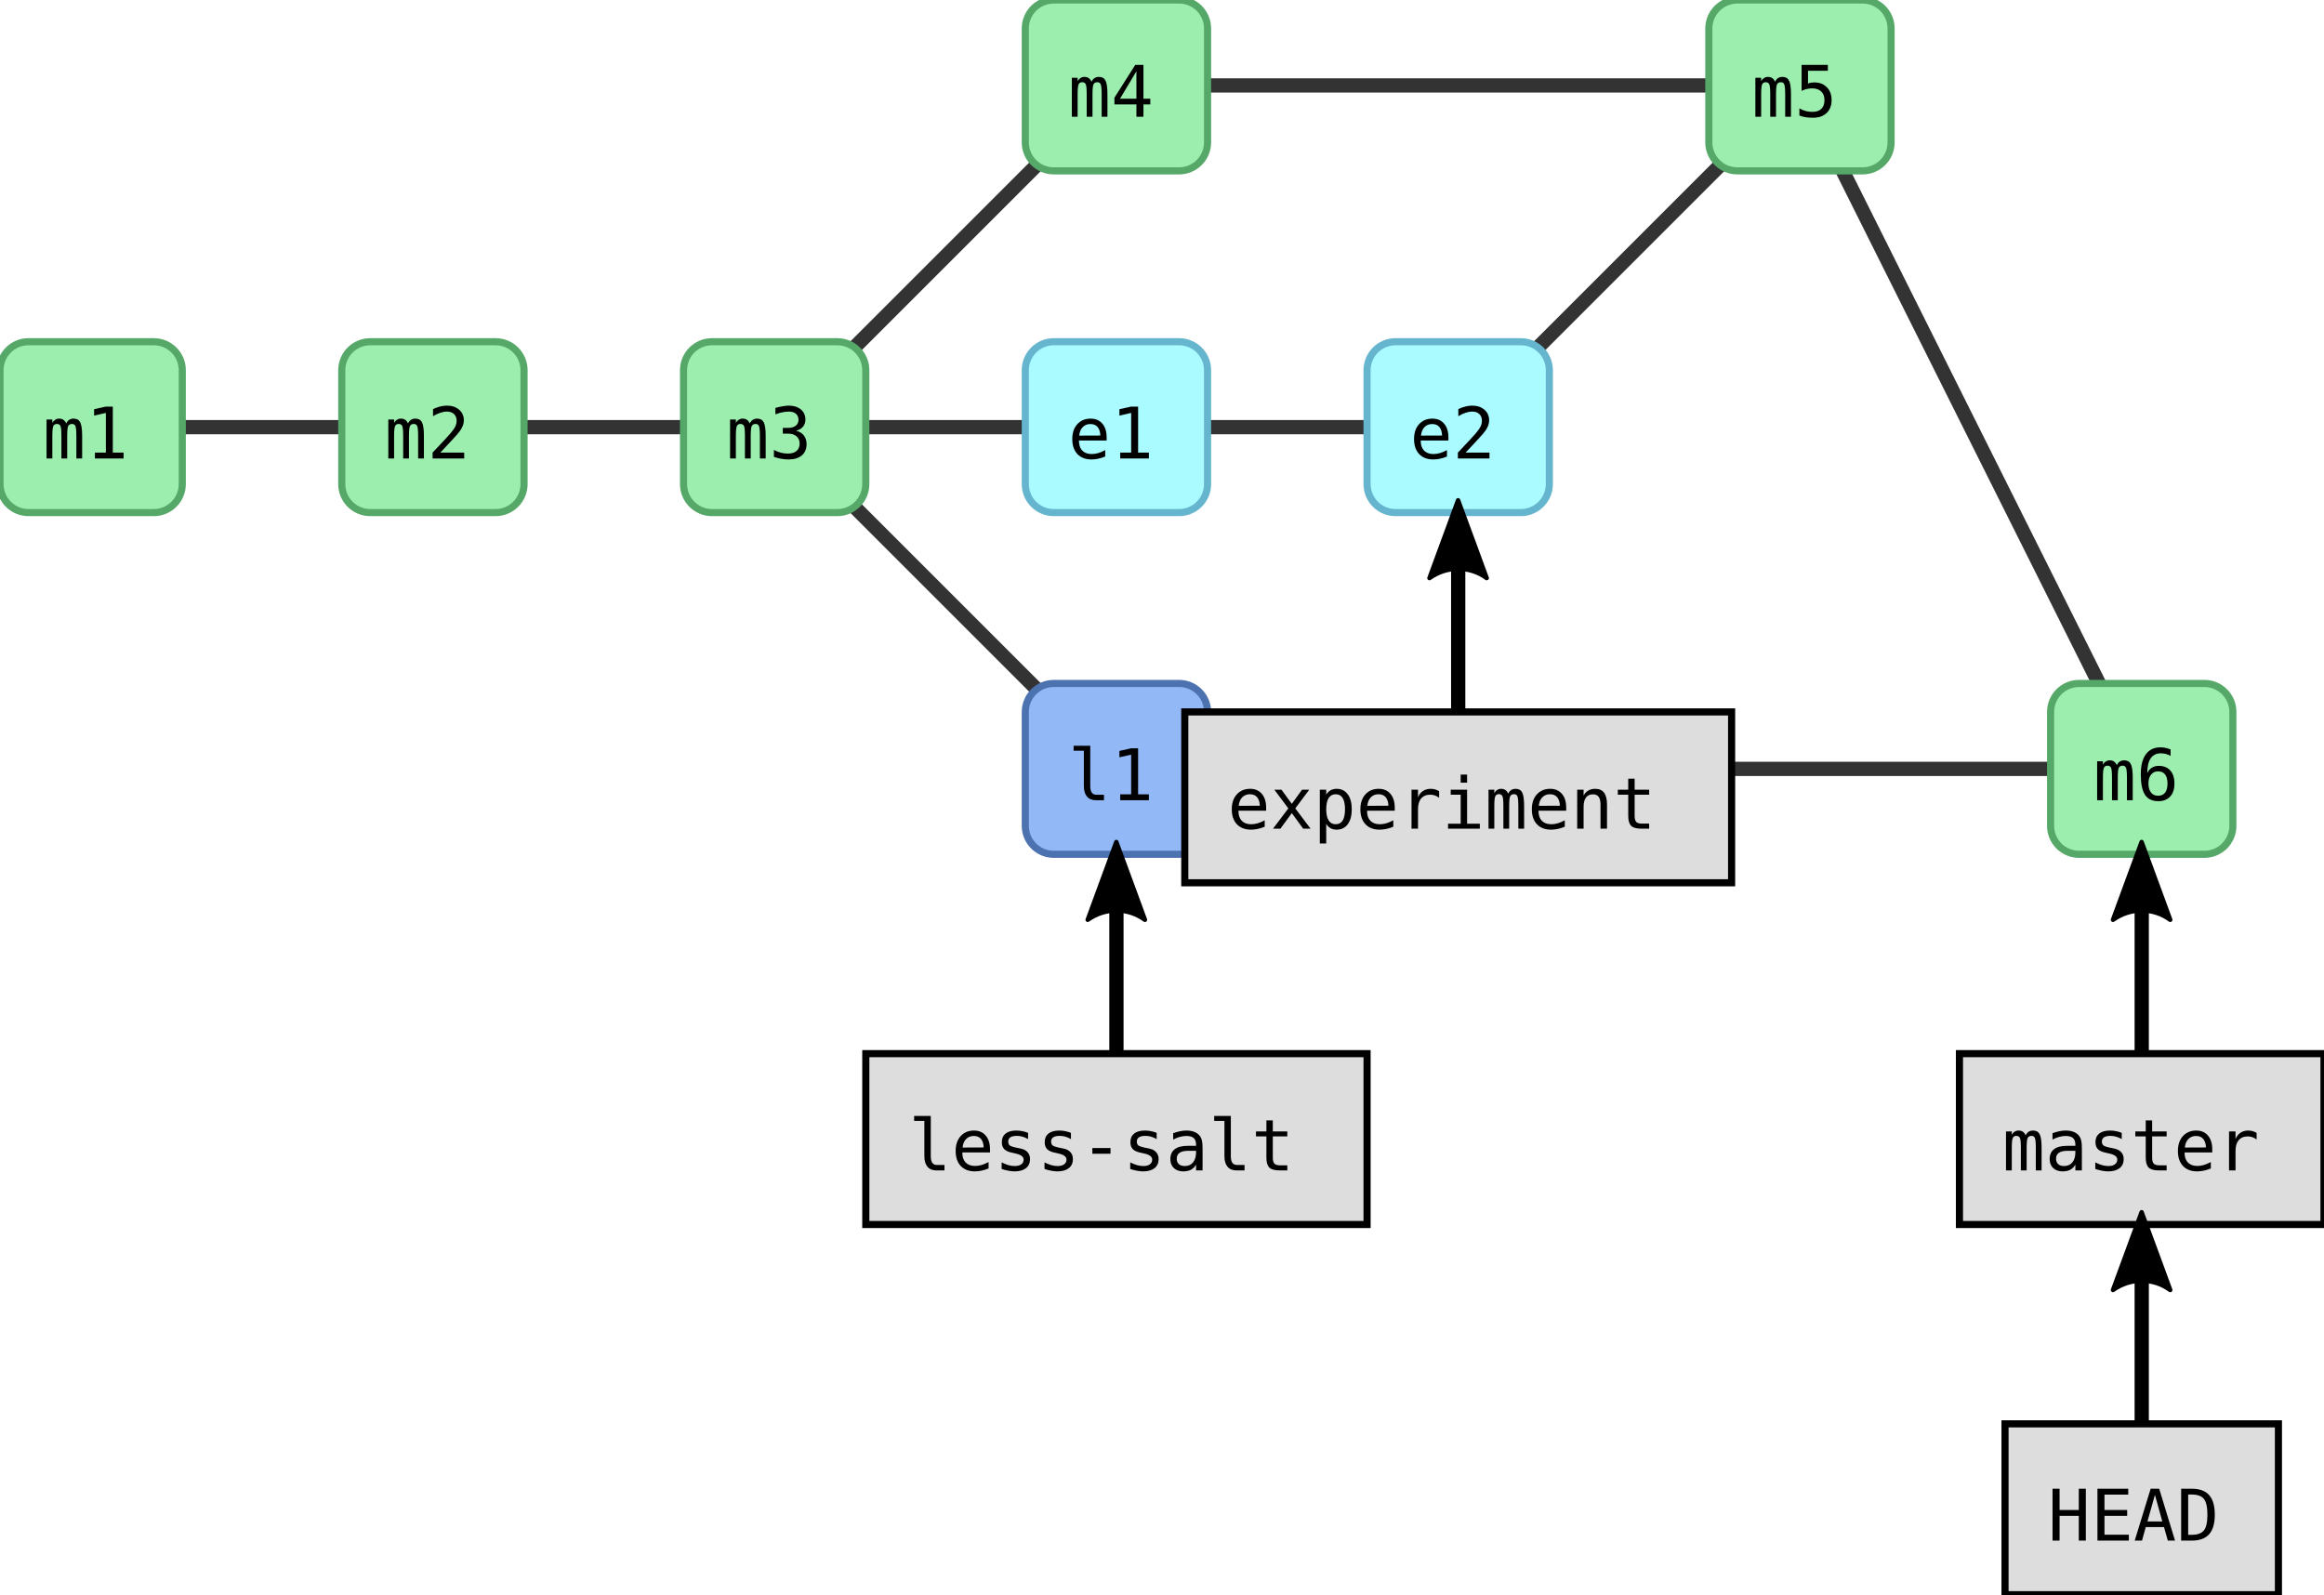
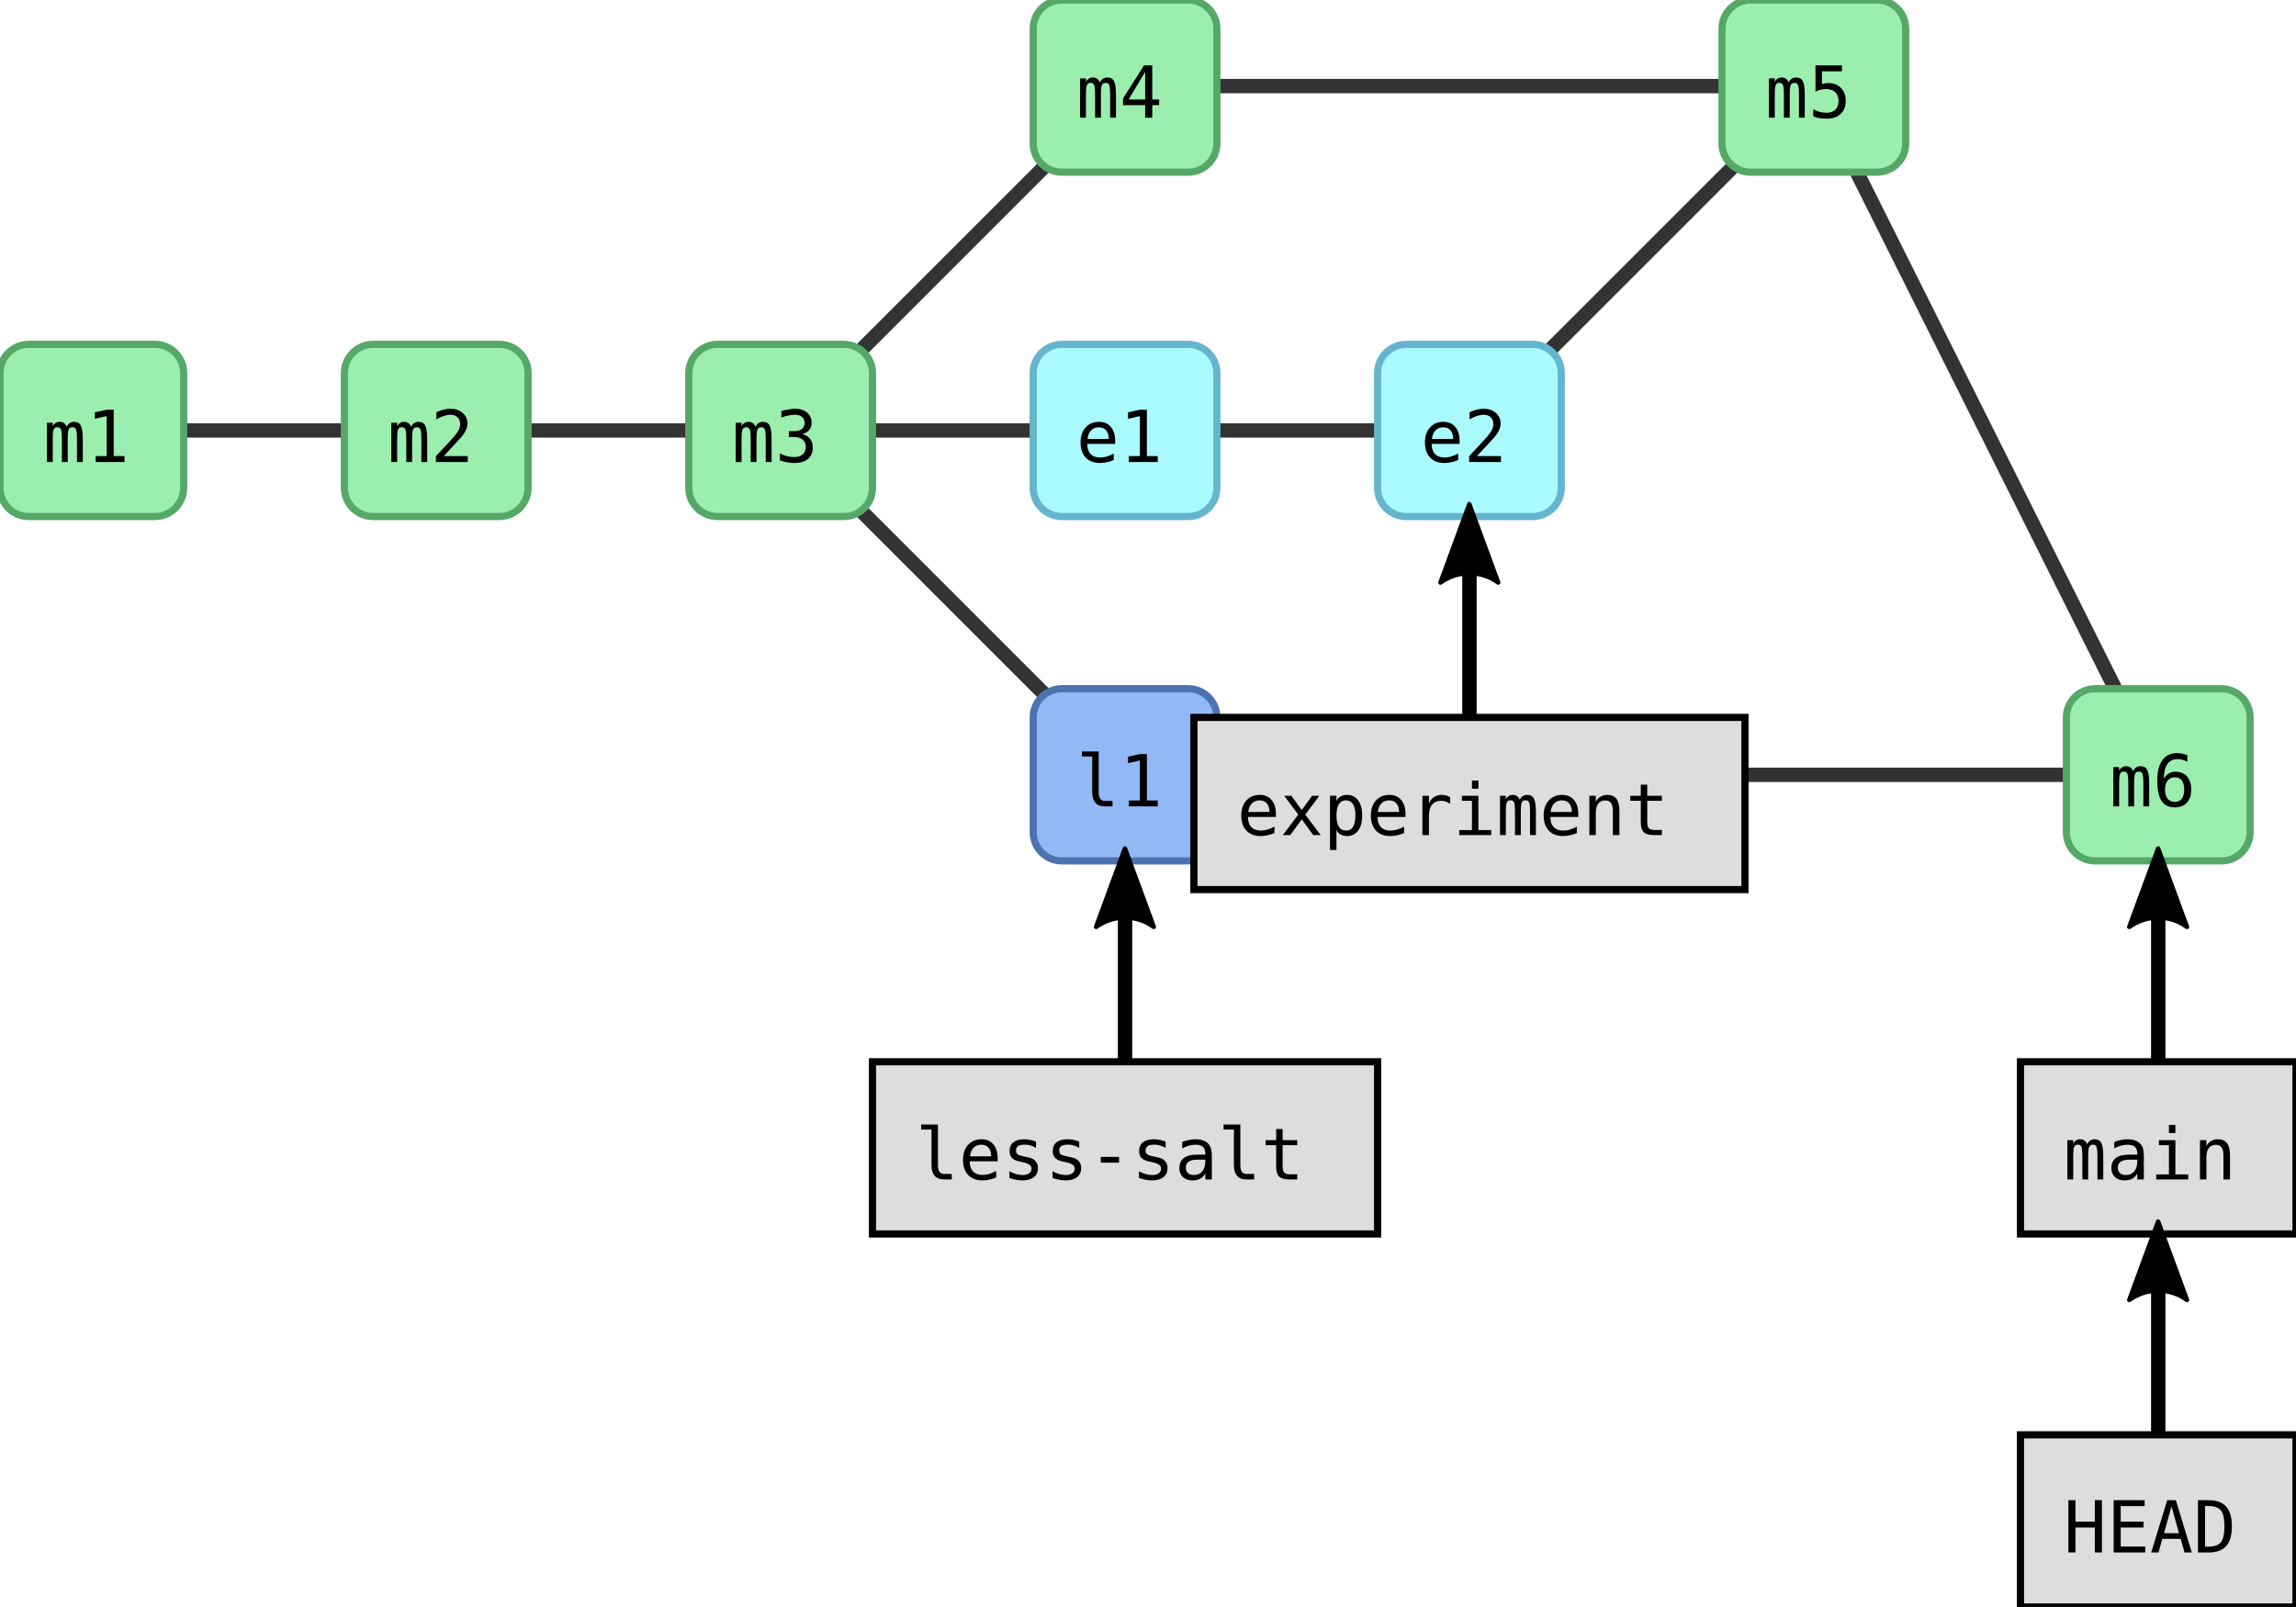
- <svg xmlns="http://www.w3.org/2000/svg" width="408.0" height="280.0" id="svg2" version="1.1">
+ <svg xmlns="http://www.w3.org/2000/svg" width="400.0" height="280.0" id="svg2" version="1.1">
  <defs id="defs4">
    <marker orient="auto" refY="0.0" refX="0.0" id="fullmarker" style="overflow:visible;">
      <path style="opacity:1.0;fill:#000000;stroke:#000000;fill-rule:evenodd;stroke-width:0.625;stroke-linejoin:round;" d="M 8.719,4.034 L -2.207,0.016 L 8.719,-4.002 C 6.973,-1.63 6.983,1.616 8.719,4.034 z " transform="scale(0.5) rotate(180) translate(0,0)" />
    </marker>
    <marker orient="auto" refY="0.0" refX="0.0" id="ghostmarker" style="overflow:visible;">
      <path style="opacity:0.2;fill:#000000;stroke:#000000;fill-rule:evenodd;stroke-width:0.625;stroke-linejoin:round;" d="M 8.719,4.034 L -2.207,0.016 L 8.719,-4.002 C 6.973,-1.63 6.983,1.616 8.719,4.034 z " transform="scale(0.5) rotate(180) translate(0,0)" />
    </marker>
  </defs>
  <g transform="translate(-0.0,60.0) rotate(0)" id="layer1">
    <line x1="196.0" y1="-45.0" x2="316.0" y2="-45.0" style="stroke:#000000;                         stroke-width:2.5;                         stroke-opacity:0.8" />
    <line x1="316.0" y1="-45.0" x2="376.0" y2="75.0" style="stroke:#000000;                         stroke-width:2.5;                         stroke-opacity:0.8" />
    <line x1="196.0" y1="75.0" x2="376.0" y2="75.0" style="stroke:#000000;                         stroke-width:2.5;                         stroke-opacity:0.8" />
    <line x1="256.0" y1="15.0" x2="316.0" y2="-45.0" style="stroke:#000000;                         stroke-width:2.5;                         stroke-opacity:0.8" />
    <line x1="76.0" y1="15.0" x2="136.0" y2="15.0" style="stroke:#000000;                         stroke-width:2.5;                         stroke-opacity:0.8" />
    <line x1="136.0" y1="15.0" x2="196.0" y2="15.0" style="stroke:#000000;                         stroke-width:2.5;                         stroke-opacity:0.8" />
    <line x1="136.0" y1="15.0" x2="196.0" y2="-45.0" style="stroke:#000000;                         stroke-width:2.5;                         stroke-opacity:0.8" />
    <line x1="136.0" y1="15.0" x2="196.0" y2="75.0" style="stroke:#000000;                         stroke-width:2.5;                         stroke-opacity:0.8" />
    <line x1="196.0" y1="15.0" x2="256.0" y2="15.0" style="stroke:#000000;                         stroke-width:2.5;                         stroke-opacity:0.8" />
    <line x1="16.0" y1="15.0" x2="76.0" y2="15.0" style="stroke:#000000;                         stroke-width:2.5;                         stroke-opacity:0.8" />
    <rect style="fill:#9beeae;                         stroke:#55A868;                         stroke-width:1.25;                         stroke-miterlimit:4;                         stroke-opacity:1.0;                         stroke-dasharray:none" width="32.0" height="30.0" x="180.0" y="-60.0" ry="5.0" />
    <text style="font-size:12.5px;                         font-style:normal;                         font-weight:normal;                         line-height:125%%;                         letter-spacing:0px;                         word-spacing:0px;                         fill:#000000;                         fill-opacity:1.0;                         stroke:none;                         font-family:DejaVu Sans Mono" x="187.5" y="-39.5">m4</text>
    <rect style="fill:#9beeae;                         stroke:#55A868;                         stroke-width:1.25;                         stroke-miterlimit:4;                         stroke-opacity:1.0;                         stroke-dasharray:none" width="32.0" height="30.0" x="300.0" y="-60.0" ry="5.0" />
    <text style="font-size:12.5px;                         font-style:normal;                         font-weight:normal;                         line-height:125%%;                         letter-spacing:0px;                         word-spacing:0px;                         fill:#000000;                         fill-opacity:1.0;                         stroke:none;                         font-family:DejaVu Sans Mono" x="307.5" y="-39.5">m5</text>
    <rect style="fill:#92b8f6;                         stroke:#4C72B0;                         stroke-width:1.25;                         stroke-miterlimit:4;                         stroke-opacity:1.0;                         stroke-dasharray:none" width="32.0" height="30.0" x="180.0" y="60.0" ry="5.0" />
    <text style="font-size:12.5px;                         font-style:normal;                         font-weight:normal;                         line-height:125%%;                         letter-spacing:0px;                         word-spacing:0px;                         fill:#000000;                         fill-opacity:1.0;                         stroke:none;                         font-family:DejaVu Sans Mono" x="187.5" y="80.5">l1</text>
    <rect style="fill:#9beeae;                         stroke:#55A868;                         stroke-width:1.25;                         stroke-miterlimit:4;                         stroke-opacity:1.0;                         stroke-dasharray:none" width="32.0" height="30.0" x="360.0" y="60.0" ry="5.0" />
    <text style="font-size:12.5px;                         font-style:normal;                         font-weight:normal;                         line-height:125%%;                         letter-spacing:0px;                         word-spacing:0px;                         fill:#000000;                         fill-opacity:1.0;                         stroke:none;                         font-family:DejaVu Sans Mono" x="367.5" y="80.5">m6</text>
    <rect style="fill:#aafbff;                         stroke:#64B5CD;                         stroke-width:1.25;                         stroke-miterlimit:4;                         stroke-opacity:1.0;                         stroke-dasharray:none" width="32.0" height="30.0" x="240.0" y="0.0" ry="5.0" />
    <text style="font-size:12.5px;                         font-style:normal;                         font-weight:normal;                         line-height:125%%;                         letter-spacing:0px;                         word-spacing:0px;                         fill:#000000;                         fill-opacity:1.0;                         stroke:none;                         font-family:DejaVu Sans Mono" x="247.5" y="20.5">e2</text>
    <rect style="fill:#9beeae;                         stroke:#55A868;                         stroke-width:1.25;                         stroke-miterlimit:4;                         stroke-opacity:1.0;                         stroke-dasharray:none" width="32.0" height="30.0" x="60.0" y="0.0" ry="5.0" />
    <text style="font-size:12.5px;                         font-style:normal;                         font-weight:normal;                         line-height:125%%;                         letter-spacing:0px;                         word-spacing:0px;                         fill:#000000;                         fill-opacity:1.0;                         stroke:none;                         font-family:DejaVu Sans Mono" x="67.5" y="20.5">m2</text>
    <rect style="fill:#9beeae;                         stroke:#55A868;                         stroke-width:1.25;                         stroke-miterlimit:4;                         stroke-opacity:1.0;                         stroke-dasharray:none" width="32.0" height="30.0" x="120.0" y="0.0" ry="5.0" />
    <text style="font-size:12.5px;                         font-style:normal;                         font-weight:normal;                         line-height:125%%;                         letter-spacing:0px;                         word-spacing:0px;                         fill:#000000;                         fill-opacity:1.0;                         stroke:none;                         font-family:DejaVu Sans Mono" x="127.5" y="20.5">m3</text>
    <rect style="fill:#aafbff;                         stroke:#64B5CD;                         stroke-width:1.25;                         stroke-miterlimit:4;                         stroke-opacity:1.0;                         stroke-dasharray:none" width="32.0" height="30.0" x="180.0" y="0.0" ry="5.0" />
    <text style="font-size:12.5px;                         font-style:normal;                         font-weight:normal;                         line-height:125%%;                         letter-spacing:0px;                         word-spacing:0px;                         fill:#000000;                         fill-opacity:1.0;                         stroke:none;                         font-family:DejaVu Sans Mono" x="187.5" y="20.5">e1</text>
    <rect style="fill:#9beeae;                         stroke:#55A868;                         stroke-width:1.25;                         stroke-miterlimit:4;                         stroke-opacity:1.0;                         stroke-dasharray:none" width="32.0" height="30.0" x="0.0" y="0.0" ry="5.0" />
    <text style="font-size:12.5px;                         font-style:normal;                         font-weight:normal;                         line-height:125%%;                         letter-spacing:0px;                         word-spacing:0px;                         fill:#000000;                         fill-opacity:1.0;                         stroke:none;                         font-family:DejaVu Sans Mono" x="7.5" y="20.5">m1</text>
    <path style="fill:none;                  stroke:#000000;                  stroke-width:2.5;                  stroke-linecap:butt;                  stroke-linejoin:miter;                  stroke-opacity:1.0;                  marker-end:url(#fullmarker);                  stroke-miterlimit:4;                  stroke-dasharray:none" d="M 256.0,80.0 256.0,30.6" />
    <rect style="fill:#dddddd;                         stroke:#000000;                         stroke-width:1.25;                         stroke-miterlimit:4;                         stroke-opacity:1.0;                         stroke-dasharray:none" width="96.0" height="30.0" x="208.0" y="65.0" ry="0.0" />
    <text style="font-size:12.5px;                         font-style:normal;                         font-weight:normal;                         line-height:125%%;                         letter-spacing:0px;                         word-spacing:0px;                         fill:#000000;                         fill-opacity:1.0;                         stroke:none;                         font-family:DejaVu Sans Mono" x="215.5" y="85.5">experiment</text>
    <path style="fill:none;                  stroke:#000000;                  stroke-width:2.5;                  stroke-linecap:butt;                  stroke-linejoin:miter;                  stroke-opacity:1.0;                  marker-end:url(#fullmarker);                  stroke-miterlimit:4;                  stroke-dasharray:none" d="M 196.0,140.0 196.0,90.6" />
    <rect style="fill:#dddddd;                         stroke:#000000;                         stroke-width:1.25;                         stroke-miterlimit:4;                         stroke-opacity:1.0;                         stroke-dasharray:none" width="88.0" height="30.0" x="152.0" y="125.0" ry="0.0" />
    <text style="font-size:12.5px;                         font-style:normal;                         font-weight:normal;                         line-height:125%%;                         letter-spacing:0px;                         word-spacing:0px;                         fill:#000000;                         fill-opacity:1.0;                         stroke:none;                         font-family:DejaVu Sans Mono" x="159.5" y="145.5">less-salt</text>
    <path style="fill:none;                  stroke:#000000;                  stroke-width:2.5;                  stroke-linecap:butt;                  stroke-linejoin:miter;                  stroke-opacity:1.0;                  marker-end:url(#fullmarker);                  stroke-miterlimit:4;                  stroke-dasharray:none" d="M 376.0,140.0 376.0,90.6" />
-     <rect style="fill:#dddddd;                         stroke:#000000;                         stroke-width:1.25;                         stroke-miterlimit:4;                         stroke-opacity:1.0;                         stroke-dasharray:none" width="64.0" height="30.0" x="344.0" y="125.0" ry="0.0" />
-     <text style="font-size:12.5px;                         font-style:normal;                         font-weight:normal;                         line-height:125%%;                         letter-spacing:0px;                         word-spacing:0px;                         fill:#000000;                         fill-opacity:1.0;                         stroke:none;                         font-family:DejaVu Sans Mono" x="351.5" y="145.5">master</text>
+     <rect style="fill:#dddddd;                         stroke:#000000;                         stroke-width:1.25;                         stroke-miterlimit:4;                         stroke-opacity:1.0;                         stroke-dasharray:none" width="48.0" height="30.0" x="352.0" y="125.0" ry="0.0" />
+     <text style="font-size:12.5px;                         font-style:normal;                         font-weight:normal;                         line-height:125%%;                         letter-spacing:0px;                         word-spacing:0px;                         fill:#000000;                         fill-opacity:1.0;                         stroke:none;                         font-family:DejaVu Sans Mono" x="359.5" y="145.5">main</text>
    <path style="fill:none;                  stroke:#000000;                  stroke-width:2.5;                  stroke-linecap:butt;                  stroke-linejoin:miter;                  stroke-opacity:1.0;                  marker-end:url(#fullmarker);                  stroke-miterlimit:4;                  stroke-dasharray:none" d="M 376.0,205.0 376.0,155.6" />
    <rect style="fill:#dddddd;                         stroke:#000000;                         stroke-width:1.25;                         stroke-miterlimit:4;                         stroke-opacity:1.0;                         stroke-dasharray:none" width="48.0" height="30.0" x="352.0" y="190.0" ry="0.0" />
    <text style="font-size:12.5px;                         font-style:normal;                         font-weight:normal;                         line-height:125%%;                         letter-spacing:0px;                         word-spacing:0px;                         fill:#000000;                         fill-opacity:1.0;                         stroke:none;                         font-family:DejaVu Sans Mono" x="359.5" y="210.5">HEAD</text>
  </g>
</svg>
